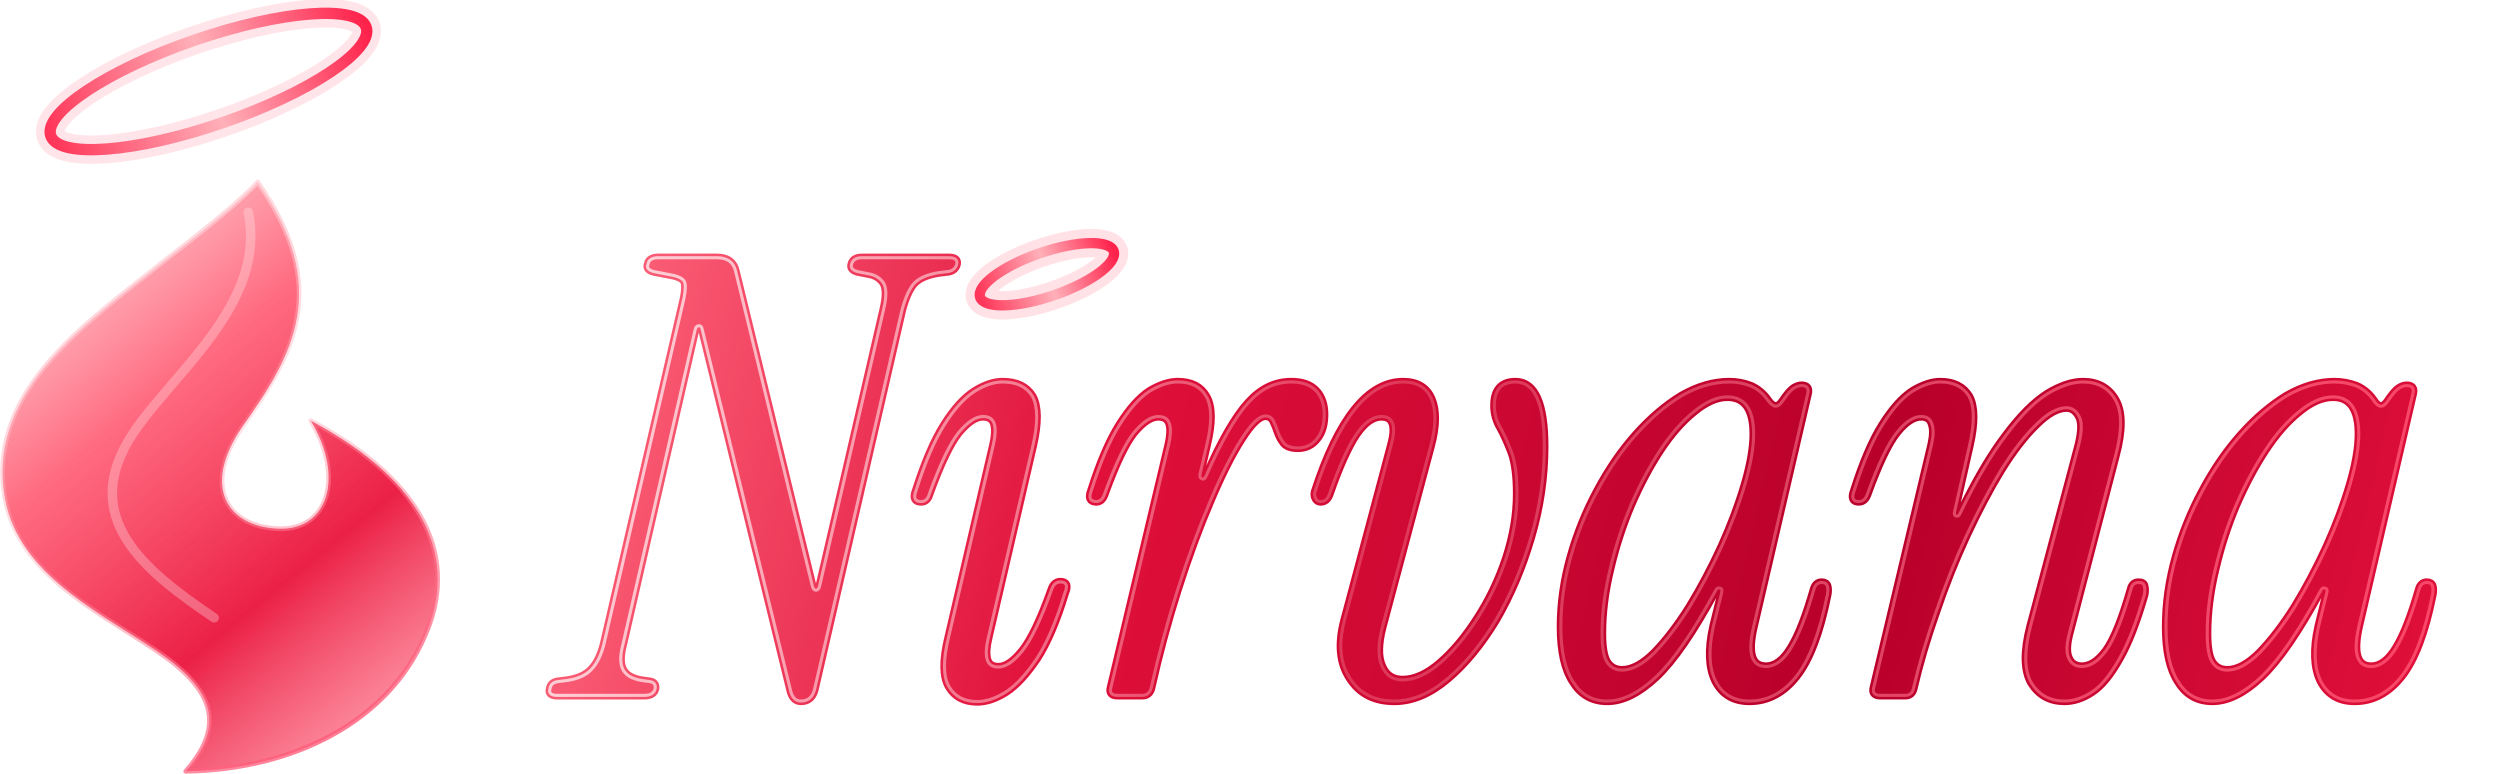
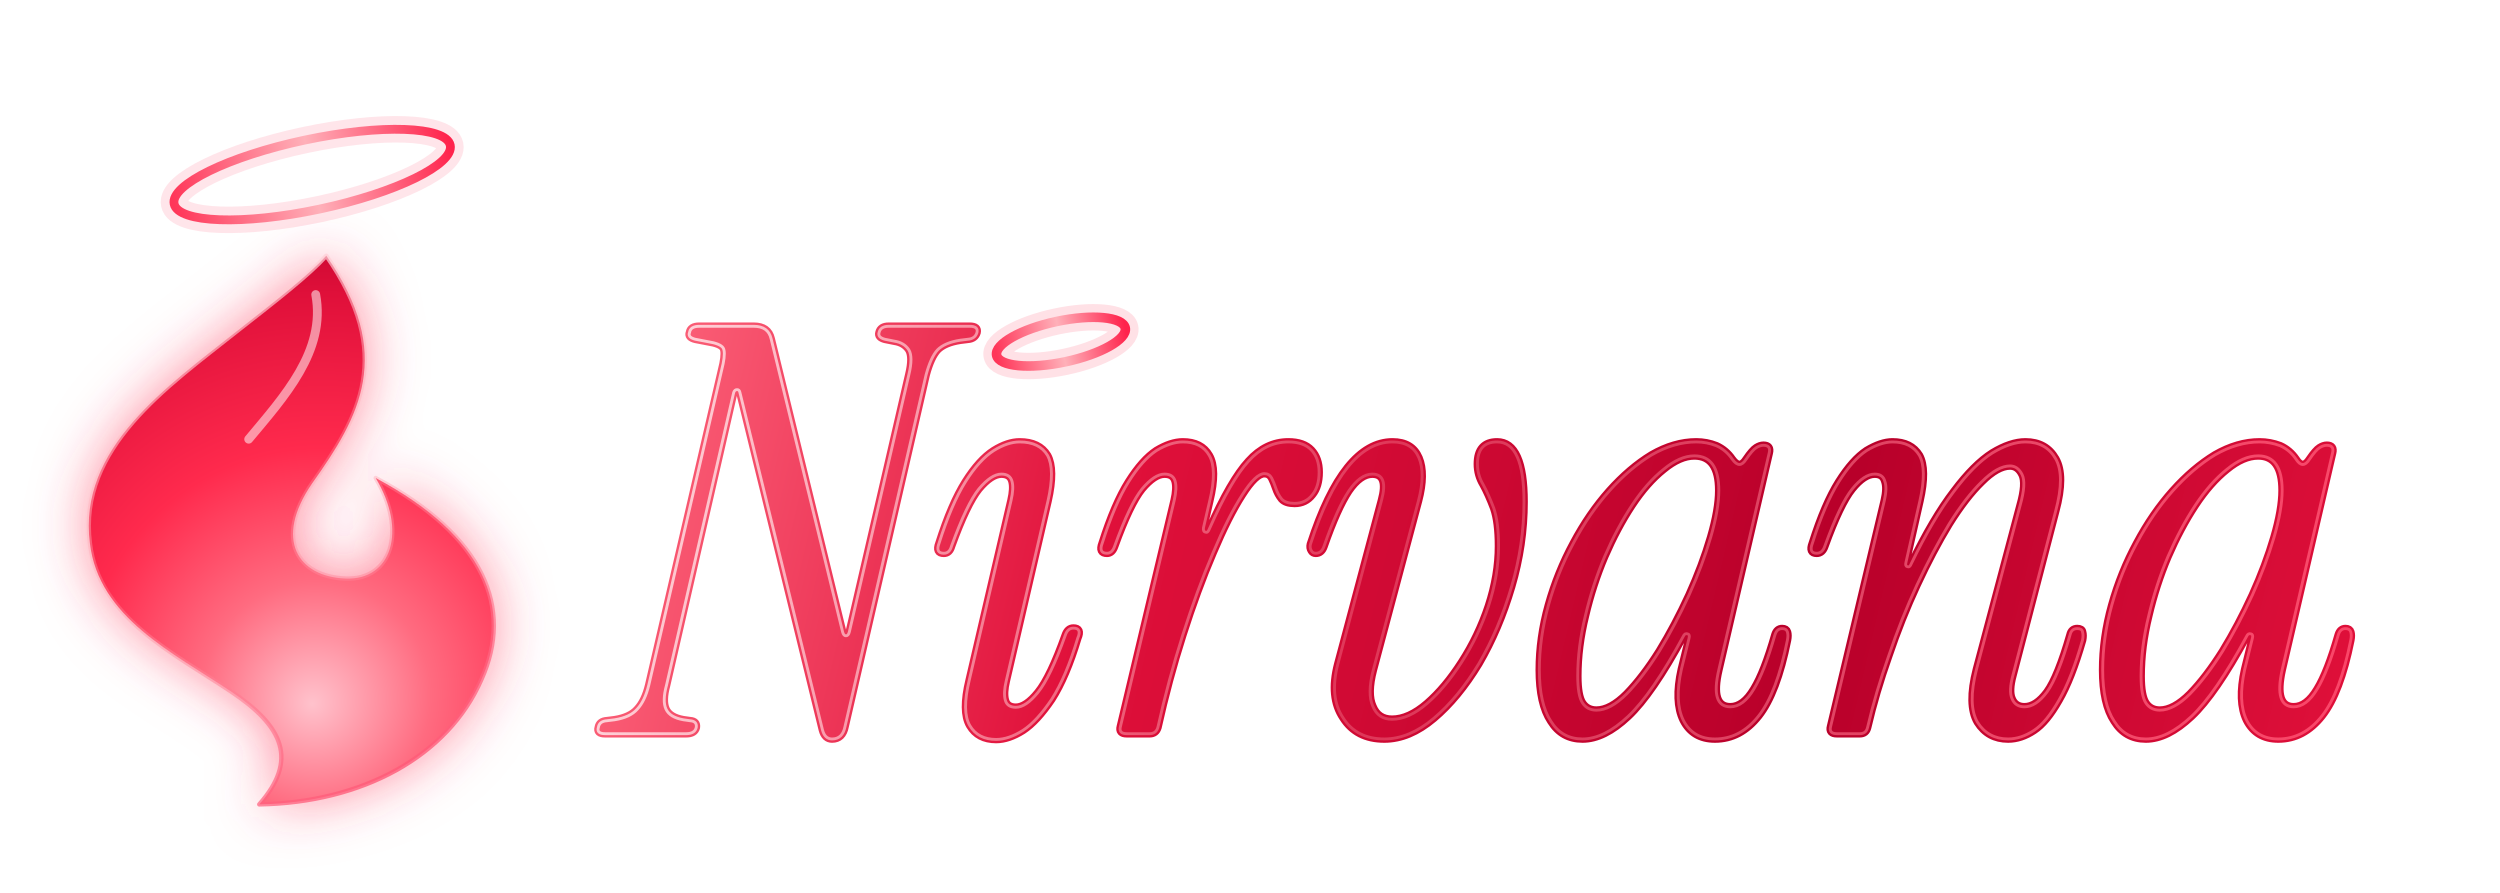
- <svg xmlns="http://www.w3.org/2000/svg" viewBox="0 0 485 150" role="img" aria-label="Nirvana">
+ <svg xmlns="http://www.w3.org/2000/svg" viewBox="-18 -18 521 186" role="img" aria-label="Nirvana">
  <defs>
-     <linearGradient id="nvj-glass" x1="160" y1="180" x2="369" y2="437" gradientUnits="userSpaceOnUse">
-       <stop stop-color="#ffb4bb" stop-opacity=".7" />
-       <stop offset=".32" stop-color="#ff4661" stop-opacity=".8" />
-       <stop offset=".68" stop-color="#ea123b" stop-opacity=".94" />
-       <stop offset="1" stop-color="#ff687d" stop-opacity=".65" />
-     </linearGradient>
+     <radialGradient id="nvj-glass" cx="282" cy="384" r="270" fx="272" fy="404" gradientUnits="userSpaceOnUse">
+       <stop stop-color="#ffc2cc" />
+       <stop offset=".24" stop-color="#ff6b80" />
+       <stop offset=".5" stop-color="#ff2a4d" />
+       <stop offset=".8" stop-color="#e0103a" />
+       <stop offset="1" stop-color="#b8002a" />
+     </radialGradient>
    <linearGradient id="nvj-edge" x1="168" y1="150" x2="344" y2="456" gradientUnits="userSpaceOnUse">
      <stop stop-color="#ffe8eb" stop-opacity=".95" />
      <stop offset=".45" stop-color="#ff9eac" stop-opacity=".3" />
      <stop offset="1" stop-color="#ff4f70" stop-opacity=".85" />
    </linearGradient>
    <linearGradient id="nvj-halo">
      <stop stop-color="#ff3659" />
      <stop offset=".5" stop-color="#ffb0b9" />
      <stop offset="1" stop-color="#ff234c" />
    </linearGradient>
+     <filter id="nvj-fglow" x="-40%" y="-40%" width="180%" height="180%">
+       <feGaussianBlur stdDeviation="16" />
+     </filter>
    <linearGradient id="nvj-whalo" x1="189.4" y1="0" x2="216.8" y2="0" gradientUnits="userSpaceOnUse">
      <stop stop-color="#ff3659" />
      <stop offset=".5" stop-color="#ffb0b9" />
      <stop offset="1" stop-color="#ff234c" />
    </linearGradient>
    <linearGradient id="nvj-wglass" x1="106.6" y1="50.0" x2="472.0" y2="136.1" gradientUnits="userSpaceOnUse">
      <stop stop-color="#ff6b80" />
      <stop offset=".3" stop-color="#e0103a" />
      <stop offset=".7" stop-color="#b8002a" />
      <stop offset="1" stop-color="#e0103a" />
    </linearGradient>
    <linearGradient id="nvj-wedge" x1="106.6" y1="50.0" x2="472.0" y2="136.1" gradientUnits="userSpaceOnUse">
      <stop stop-color="#ffe8eb" stop-opacity=".95" />
      <stop offset=".45" stop-color="#ff9eac" stop-opacity=".3" />
      <stop offset="1" stop-color="#ff4f70" stop-opacity=".85" />
    </linearGradient>
    <filter id="nvj-glow" x="-10%" y="-40%" width="120%" height="180%">
      <feGaussianBlur stdDeviation="7" />
    </filter>
    <linearGradient id="nvj-ink2" x1="106.6" y1="0" x2="472.0" y2="0" gradientUnits="userSpaceOnUse">
      <stop stop-color="#1a1016" />
      <stop offset=".55" stop-color="#1a1016" />
      <stop offset="1" stop-color="#ff6b80" />
    </linearGradient>
  </defs>
  <g transform="scale(0.36765) translate(-144 -54)">
-     <g transform="rotate(-19 254 97)">
-       <ellipse cx="254" cy="97" rx="88" ry="23" fill="none" stroke="#ff254b" stroke-opacity=".12" stroke-width="15" />
-       <ellipse cx="254" cy="97" rx="88" ry="23" fill="none" stroke="url(#nvj-halo)" stroke-width="6" />
+     <path d="M280 150 C319 206 299 241 272 279 C250 311 264 332 291 333 C317 334 326 306 308 276 C370 309 386 350 368 390 C349 434 300 460 242 461 C264 436 256 417 226 397 C193 375 151 355 146 313 C139 259 190 224 229 193 C252 175 270 161 280 150Z" fill="#ff2a4d" opacity=".55" filter="url(#nvj-fglow)" />
+     <g transform="rotate(-12 272 104)">
+       <ellipse cx="272" cy="104" rx="80" ry="20" fill="none" stroke="#ff254b" stroke-opacity=".12" stroke-width="15" />
+       <ellipse cx="272" cy="104" rx="80" ry="20" fill="none" stroke="url(#nvj-halo)" stroke-width="5" />
    </g>
    <path d="M280 150 C319 206 299 241 272 279 C250 311 264 332 291 333 C317 334 326 306 308 276 C370 309 386 350 368 390 C349 434 300 460 242 461 C264 436 256 417 226 397 C193 375 151 355 146 313 C139 259 190 224 229 193 C252 175 270 161 280 150Z" fill="url(#nvj-glass)" stroke="url(#nvj-edge)" stroke-width="2.5" stroke-linejoin="round" />
-     <path d="M275 166 C285 214 235 251 214 283 C185 327 220 355 257 380" fill="none" stroke="#fff0f2" stroke-opacity=".3" stroke-width="5" stroke-linecap="round" />
+     <path d="M274 172 C280 204 256 230 236 254" fill="none" stroke="#fff4f6" stroke-opacity=".55" stroke-width="5" stroke-linecap="round" />
  </g>
  <path d="M155.4 136Q153.9 136 153.4 134.1L136.2 63.8Q136.1 63.2 135.6 63.2Q135.1 63.2 134.9 63.8L120.9 124.8Q120 128.1 120.8 129.8Q121.6 131.5 124.4 132L125.8 132.2Q127.3 132.3 127.1 133.6Q126.8 134.9 125 134.9H108.1Q106.3 134.9 106.7 133.6Q106.9 132.3 108.5 132.2L110.1 132Q113.3 131.5 114.8 129.8Q116.4 128.1 117.2 124.8L132.7 57.8Q133.2 55.3 132.7 54.5Q132.1 53.6 129.5 53.2L126.9 52.7Q125.3 52.3 125.7 51.3Q125.9 50 127.7 50H139.1Q142.1 50 142.7 52.6L157.6 113.7Q157.8 114.5 158.3 114.5Q158.8 114.5 159 113.7L171.4 60.1Q172.3 56.4 171.4 54.9Q170.4 53.4 168.4 53.1L166.4 52.7Q164.9 52.3 165.2 51.3Q165.5 50 167.2 50H184.1Q185.9 50 185.6 51.3Q185.2 52.6 183.7 52.7L182.1 52.9Q178.9 53.4 177.4 54.9Q176 56.4 175 60.1L158.1 133.4Q157.6 136 155.4 136ZM189.6 136.1Q185.8 136.1 184.1 133.2Q182.4 130.3 184 123.7L192.7 86.3Q193.3 83.7 192.9 82.3Q192.5 80.8 190.7 80.8Q188.6 80.8 186 83.9Q183.5 87 180.3 95.8Q179.9 97.3 178.7 97.3Q176.9 97.3 177.7 95.2Q180.3 87 183.2 82.4Q186.1 77.8 189.1 75.9Q192 74.1 194.5 74.1Q198.6 74.1 200.3 76.9Q201.9 79.8 200.4 86.4L191.7 123.9Q191.1 126.4 191.5 127.9Q191.9 129.4 193.7 129.4Q195.8 129.4 198.3 126.3Q200.9 123.1 204 114.4Q204.5 112.9 205.7 112.9Q207.5 112.9 206.6 115Q204.2 123 201.2 127.7Q198.1 132.3 195.2 134.2Q192.2 136.1 189.6 136.1ZM216.8 134.9Q215.1 134.9 215.5 133.4L226.7 86.3Q227.3 83.7 226.9 82.3Q226.5 80.8 224.7 80.8Q222.6 80.8 220 83.9Q217.5 87 214.3 95.8Q213.8 97.3 212.7 97.3Q210.9 97.3 211.7 95.2Q214.3 87 217.2 82.4Q220.1 77.8 223 75.9Q226 74.1 228.5 74.1Q232.4 74.1 234 76.9Q235.7 79.8 234.1 86.4L232.8 92Q232.7 92.8 233.2 92.9Q233.7 93.1 234 92.3Q238.5 82.1 242.2 78.1Q245.8 74.1 250.5 74.1Q253.7 74.1 255.3 75.8Q256.9 77.5 256.9 80.4Q256.9 83.4 255.5 85.1Q254.1 86.9 251.8 86.9Q249.9 86.9 249.1 86Q248.3 85 247.9 83.8Q247.5 82.6 247 81.6Q246.5 80.7 245.5 80.7Q243.7 80.7 240.9 85.1Q238 89.6 234.8 97.2Q231.5 104.9 228.5 114.3Q225.5 123.7 223.3 133.6Q222.9 134.9 221.6 134.9ZM270.5 136Q264.7 136 261.9 131.6Q259 127.3 260.8 120.4L269.9 86.3Q271.4 80.8 268 80.8Q265.5 80.8 263.1 84.3Q260.7 87.9 257.9 95.9Q257.4 97.3 256.2 97.3Q255.6 97.3 255.3 96.8Q254.9 96.2 255.1 95.4Q262 74.1 272.2 74.1Q276.3 74.1 277.7 77.4Q279.1 80.7 277.6 86.4L268.2 121.6Q266.9 126.6 268.1 129.2Q269.2 131.9 272.1 131.9Q275.6 131.9 279.4 128.6Q283.2 125.3 286.6 120Q290.1 114.6 292.2 108.3Q294.3 101.9 294.3 95.8Q294.3 90.8 293.3 87.9Q292.2 85 291.1 83Q289.9 81 289.9 78.7Q289.9 74.1 294 74.1Q299.6 74.1 299.6 86.6Q299.6 95.5 297 104.3Q294.4 113.1 290.2 120.3Q285.9 127.4 280.8 131.7Q275.7 136 270.5 136ZM311.8 136Q307.5 136 305.2 132.3Q302.8 128.7 302.8 121.6Q302.8 114.9 304.7 108.1Q306.6 101.3 309.9 95.2Q313.2 89 317.4 84.3Q321.6 79.6 326.2 76.8Q330.9 74.1 335.5 74.1Q337.7 74.1 339.7 74.9Q341.7 75.8 343 77.7Q343.8 78.8 344.5 78.8Q345.2 78.8 345.9 77.7Q347.2 75.8 348 75.3Q348.8 74.8 349.5 74.8Q351.1 74.8 350.7 76.4L340.2 121.6Q338.4 129.3 342.6 129.3Q345.3 129.3 347.5 125.6Q349.7 122 351.9 114.3Q352.3 113 353.4 113Q354.3 113 354.5 113.7Q354.7 114.4 354.5 115.4Q352.3 126.4 348.5 131.2Q344.7 136 339.4 136Q334.8 136 332.8 132.1Q330.9 128.2 332.4 121.5L334 115Q334.2 114.2 333.7 114.1Q333.1 113.9 332.8 114.6Q326.3 126.6 321.3 131.3Q316.3 136 311.8 136ZM314.7 130Q317.6 130 321 126.6Q324.4 123.1 327.8 117.7Q331.1 112.3 334 106Q336.8 99.8 338.5 94Q340.2 88.2 340.2 84.2Q340.2 77 335.1 77Q332.1 77 328.7 79.8Q325.2 82.6 322.1 87.3Q319 92 316.4 98Q313.9 103.9 312.4 110.3Q310.8 116.8 310.8 122.9Q310.8 127 311.8 128.5Q312.8 130 314.7 130ZM363.5 133.4 374.7 86.3Q375.3 83.7 374.8 82.3Q374.4 80.8 372.7 80.8Q370.5 80.8 368 83.9Q365.5 87 362.3 95.8Q361.8 97.3 360.6 97.3Q358.9 97.3 359.7 95.2Q362.3 87 365.2 82.4Q368.1 77.8 371 75.9Q374 74.1 376.4 74.1Q380.3 74.1 382 76.9Q383.6 79.8 382.1 86.4L379.2 99.2Q379 100 379.5 100.1Q380 100.3 380.3 99.5Q384.9 90 389.2 84.4Q393.4 78.8 397.2 76.4Q401 74.1 404.1 74.1Q408.4 74.1 410.4 77.6Q412.4 81.1 410.4 88.5L401.5 122.7Q400.6 126 401.3 127.6Q402 129.3 403.9 129.3Q406.3 129.3 408.6 126.2Q410.9 123 413.4 114.3Q413.7 113 414.9 113Q415.9 113 416 113.7Q416.2 114.4 416 115.4Q413.7 123.4 411.1 127.9Q408.5 132.5 405.9 134.2Q403.2 136 400.5 136Q396.3 136 394.1 132.5Q392 128.9 393.9 121.5L403 87.3Q404.3 82.7 403.4 80.9Q402.5 79.1 400.9 79.1Q398.3 79.1 395 82.4Q391.7 85.6 388.2 91.2Q384.8 96.8 381.5 103.9Q378.2 111 375.6 118.7Q372.9 126.3 371.2 133.6Q370.9 134.9 369.6 134.9H364.8Q363.1 134.9 363.5 133.4ZM429.2 136Q424.9 136 422.6 132.3Q420.2 128.7 420.2 121.6Q420.2 114.9 422.1 108.1Q424 101.3 427.3 95.2Q430.6 89 434.8 84.3Q439 79.6 443.6 76.8Q448.3 74.1 452.9 74.1Q455.1 74.1 457.2 74.9Q459.2 75.8 460.5 77.7Q461.2 78.8 461.9 78.8Q462.6 78.8 463.3 77.7Q464.6 75.8 465.4 75.3Q466.2 74.8 466.9 74.8Q468.5 74.8 468.1 76.4L457.6 121.6Q455.9 129.3 460 129.3Q462.7 129.3 464.9 125.6Q467.1 122 469.3 114.3Q469.7 113 470.8 113Q471.7 113 471.9 113.7Q472.1 114.4 471.9 115.4Q469.7 126.4 465.9 131.2Q462.1 136 456.8 136Q452.2 136 450.2 132.1Q448.3 128.2 449.8 121.5L451.4 115Q451.6 114.2 451.1 114.1Q450.5 113.9 450.2 114.6Q443.7 126.6 438.7 131.3Q433.7 136 429.2 136ZM432.1 130Q435 130 438.4 126.6Q441.8 123.1 445.2 117.7Q448.5 112.3 451.4 106Q454.2 99.8 455.9 94Q457.6 88.2 457.6 84.2Q457.6 77 452.6 77Q449.5 77 446.1 79.8Q442.6 82.6 439.5 87.3Q436.4 92 433.8 98Q431.3 103.9 429.8 110.3Q428.2 116.8 428.2 122.9Q428.2 127 429.2 128.5Q430.2 130 432.1 130Z" fill="url(#nvj-wglass)" stroke="url(#nvj-wglass)" stroke-width="1.6" stroke-linejoin="round" />
  <path d="M155.4 136Q153.9 136 153.4 134.1L136.2 63.8Q136.1 63.2 135.6 63.2Q135.1 63.2 134.9 63.8L120.9 124.8Q120 128.1 120.8 129.8Q121.6 131.5 124.4 132L125.8 132.2Q127.3 132.3 127.1 133.6Q126.8 134.9 125 134.9H108.1Q106.3 134.9 106.7 133.6Q106.9 132.3 108.5 132.2L110.1 132Q113.3 131.5 114.8 129.8Q116.4 128.1 117.2 124.8L132.7 57.8Q133.2 55.3 132.7 54.5Q132.1 53.6 129.5 53.2L126.9 52.7Q125.3 52.3 125.7 51.3Q125.9 50 127.7 50H139.1Q142.1 50 142.7 52.6L157.6 113.7Q157.8 114.5 158.3 114.5Q158.8 114.5 159 113.7L171.4 60.1Q172.3 56.4 171.4 54.9Q170.4 53.4 168.4 53.1L166.4 52.7Q164.9 52.3 165.2 51.3Q165.5 50 167.2 50H184.1Q185.9 50 185.6 51.3Q185.2 52.6 183.7 52.7L182.1 52.9Q178.9 53.4 177.4 54.9Q176 56.4 175 60.1L158.1 133.4Q157.6 136 155.4 136ZM189.6 136.1Q185.8 136.1 184.1 133.2Q182.4 130.3 184 123.7L192.7 86.3Q193.3 83.7 192.9 82.3Q192.5 80.8 190.7 80.8Q188.6 80.8 186 83.9Q183.5 87 180.3 95.8Q179.9 97.3 178.7 97.3Q176.9 97.3 177.7 95.2Q180.3 87 183.2 82.4Q186.1 77.8 189.1 75.9Q192 74.1 194.5 74.1Q198.6 74.1 200.3 76.9Q201.9 79.8 200.4 86.4L191.7 123.9Q191.1 126.4 191.5 127.9Q191.9 129.4 193.7 129.4Q195.8 129.4 198.3 126.3Q200.9 123.1 204 114.4Q204.5 112.9 205.7 112.9Q207.5 112.9 206.6 115Q204.2 123 201.2 127.7Q198.1 132.3 195.2 134.2Q192.2 136.1 189.6 136.1ZM216.8 134.9Q215.1 134.9 215.5 133.4L226.7 86.3Q227.3 83.7 226.9 82.3Q226.5 80.8 224.7 80.8Q222.6 80.8 220 83.9Q217.5 87 214.3 95.8Q213.8 97.3 212.7 97.3Q210.9 97.3 211.7 95.2Q214.3 87 217.2 82.4Q220.1 77.8 223 75.9Q226 74.1 228.5 74.1Q232.4 74.1 234 76.9Q235.7 79.8 234.1 86.4L232.8 92Q232.7 92.8 233.2 92.9Q233.7 93.1 234 92.3Q238.5 82.1 242.2 78.1Q245.8 74.1 250.5 74.1Q253.7 74.1 255.3 75.8Q256.9 77.5 256.9 80.4Q256.9 83.4 255.5 85.1Q254.1 86.9 251.8 86.9Q249.9 86.9 249.1 86Q248.3 85 247.9 83.8Q247.5 82.6 247 81.6Q246.5 80.7 245.5 80.7Q243.7 80.7 240.9 85.1Q238 89.6 234.8 97.2Q231.5 104.9 228.5 114.3Q225.5 123.7 223.3 133.6Q222.9 134.9 221.6 134.9ZM270.5 136Q264.7 136 261.9 131.6Q259 127.3 260.8 120.4L269.9 86.3Q271.4 80.8 268 80.8Q265.5 80.8 263.1 84.3Q260.7 87.9 257.9 95.9Q257.4 97.3 256.2 97.3Q255.6 97.3 255.3 96.8Q254.9 96.2 255.1 95.4Q262 74.1 272.2 74.1Q276.3 74.1 277.7 77.4Q279.1 80.7 277.6 86.4L268.2 121.6Q266.9 126.6 268.1 129.2Q269.2 131.9 272.1 131.9Q275.6 131.9 279.4 128.6Q283.2 125.3 286.6 120Q290.1 114.6 292.2 108.3Q294.3 101.9 294.3 95.8Q294.3 90.8 293.3 87.9Q292.2 85 291.1 83Q289.9 81 289.9 78.7Q289.9 74.1 294 74.1Q299.6 74.1 299.6 86.6Q299.6 95.5 297 104.3Q294.4 113.1 290.2 120.3Q285.9 127.4 280.8 131.7Q275.7 136 270.5 136ZM311.8 136Q307.5 136 305.2 132.3Q302.8 128.7 302.8 121.6Q302.8 114.9 304.7 108.1Q306.6 101.3 309.9 95.2Q313.2 89 317.4 84.3Q321.6 79.6 326.2 76.8Q330.9 74.1 335.5 74.1Q337.7 74.1 339.7 74.9Q341.7 75.8 343 77.7Q343.8 78.8 344.5 78.8Q345.2 78.8 345.9 77.7Q347.2 75.8 348 75.3Q348.8 74.8 349.5 74.8Q351.1 74.8 350.7 76.4L340.2 121.6Q338.4 129.3 342.6 129.3Q345.3 129.3 347.5 125.6Q349.7 122 351.9 114.3Q352.3 113 353.4 113Q354.3 113 354.5 113.7Q354.7 114.4 354.5 115.4Q352.3 126.4 348.5 131.2Q344.7 136 339.4 136Q334.8 136 332.8 132.1Q330.9 128.2 332.4 121.5L334 115Q334.2 114.2 333.7 114.1Q333.1 113.9 332.8 114.6Q326.3 126.6 321.3 131.3Q316.3 136 311.8 136ZM314.7 130Q317.6 130 321 126.6Q324.4 123.1 327.8 117.7Q331.1 112.3 334 106Q336.8 99.8 338.5 94Q340.2 88.2 340.2 84.2Q340.2 77 335.1 77Q332.1 77 328.7 79.8Q325.2 82.6 322.1 87.3Q319 92 316.4 98Q313.9 103.9 312.4 110.3Q310.8 116.8 310.8 122.9Q310.8 127 311.8 128.5Q312.8 130 314.7 130ZM363.5 133.4 374.7 86.3Q375.3 83.7 374.8 82.3Q374.4 80.8 372.7 80.8Q370.5 80.8 368 83.9Q365.5 87 362.3 95.8Q361.8 97.3 360.6 97.3Q358.9 97.3 359.7 95.2Q362.3 87 365.2 82.4Q368.1 77.8 371 75.9Q374 74.1 376.4 74.1Q380.3 74.1 382 76.9Q383.6 79.8 382.1 86.4L379.2 99.2Q379 100 379.5 100.1Q380 100.3 380.3 99.5Q384.9 90 389.2 84.4Q393.4 78.8 397.2 76.4Q401 74.1 404.1 74.1Q408.4 74.1 410.4 77.6Q412.4 81.1 410.4 88.5L401.5 122.7Q400.6 126 401.3 127.6Q402 129.3 403.9 129.3Q406.3 129.3 408.6 126.2Q410.9 123 413.4 114.3Q413.7 113 414.9 113Q415.9 113 416 113.7Q416.2 114.4 416 115.4Q413.7 123.4 411.1 127.9Q408.5 132.5 405.9 134.2Q403.2 136 400.5 136Q396.3 136 394.1 132.5Q392 128.9 393.9 121.5L403 87.3Q404.3 82.7 403.4 80.9Q402.5 79.1 400.9 79.1Q398.3 79.1 395 82.4Q391.7 85.6 388.2 91.2Q384.8 96.8 381.5 103.9Q378.2 111 375.6 118.7Q372.9 126.3 371.2 133.6Q370.9 134.9 369.6 134.9H364.8Q363.1 134.9 363.5 133.4ZM429.2 136Q424.9 136 422.6 132.3Q420.2 128.7 420.2 121.6Q420.2 114.9 422.1 108.1Q424 101.3 427.3 95.2Q430.6 89 434.8 84.3Q439 79.6 443.6 76.8Q448.3 74.1 452.9 74.1Q455.1 74.1 457.2 74.9Q459.2 75.8 460.5 77.7Q461.2 78.8 461.9 78.8Q462.6 78.8 463.3 77.7Q464.6 75.8 465.4 75.3Q466.2 74.8 466.9 74.8Q468.5 74.8 468.1 76.4L457.6 121.6Q455.9 129.3 460 129.3Q462.7 129.3 464.9 125.6Q467.1 122 469.3 114.3Q469.7 113 470.8 113Q471.7 113 471.9 113.7Q472.1 114.4 471.9 115.4Q469.7 126.4 465.9 131.2Q462.1 136 456.8 136Q452.2 136 450.2 132.1Q448.3 128.2 449.8 121.5L451.4 115Q451.6 114.2 451.1 114.1Q450.5 113.9 450.2 114.6Q443.7 126.6 438.7 131.3Q433.7 136 429.2 136ZM432.1 130Q435 130 438.4 126.6Q441.8 123.1 445.2 117.7Q448.5 112.3 451.4 106Q454.2 99.8 455.9 94Q457.6 88.2 457.6 84.2Q457.6 77 452.6 77Q449.5 77 446.1 79.8Q442.6 82.6 439.5 87.3Q436.4 92 433.8 98Q431.3 103.9 429.8 110.3Q428.2 116.8 428.2 122.9Q428.2 127 429.2 128.5Q430.2 130 432.1 130Z" fill="none" stroke="url(#nvj-wedge)" stroke-width=".6" />
-   <g transform="rotate(-19 203.1 53.2)">
+   <g transform="rotate(-12 203.1 53.2)">
    <ellipse cx="203.1" cy="53.2" rx="13.7" ry="4.3" fill="none" stroke="#ff254b" stroke-opacity=".14" stroke-width="5.5" />
    <ellipse cx="203.1" cy="53.2" rx="13.7" ry="4.3" fill="none" stroke="url(#nvj-whalo)" stroke-width="2.0" />
  </g>
</svg>
